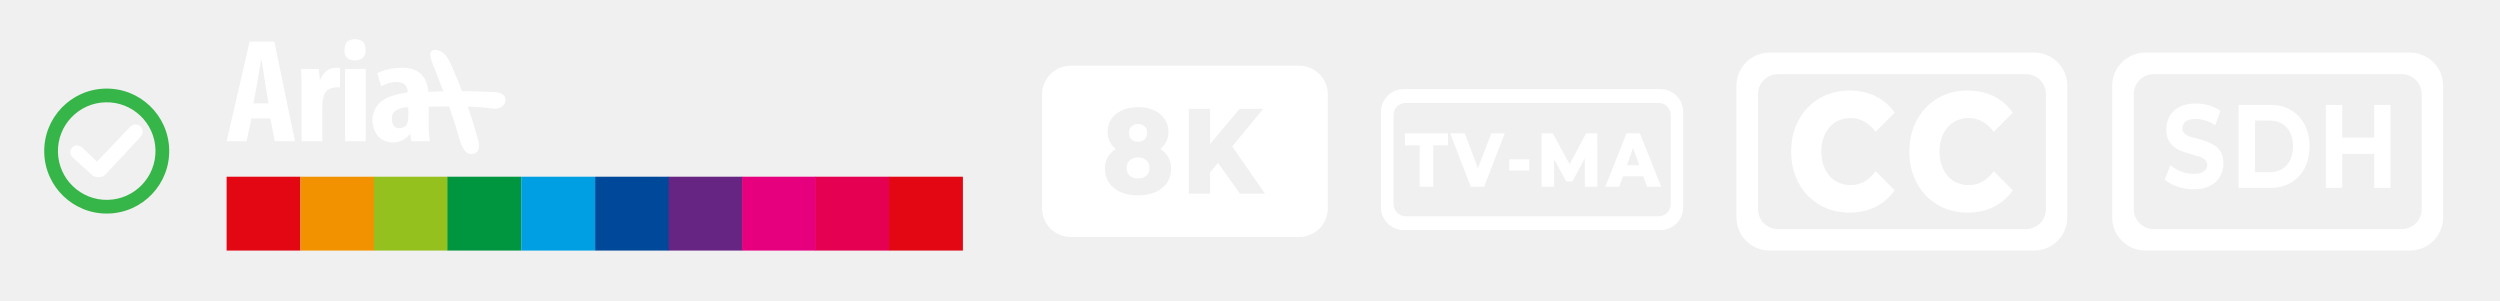
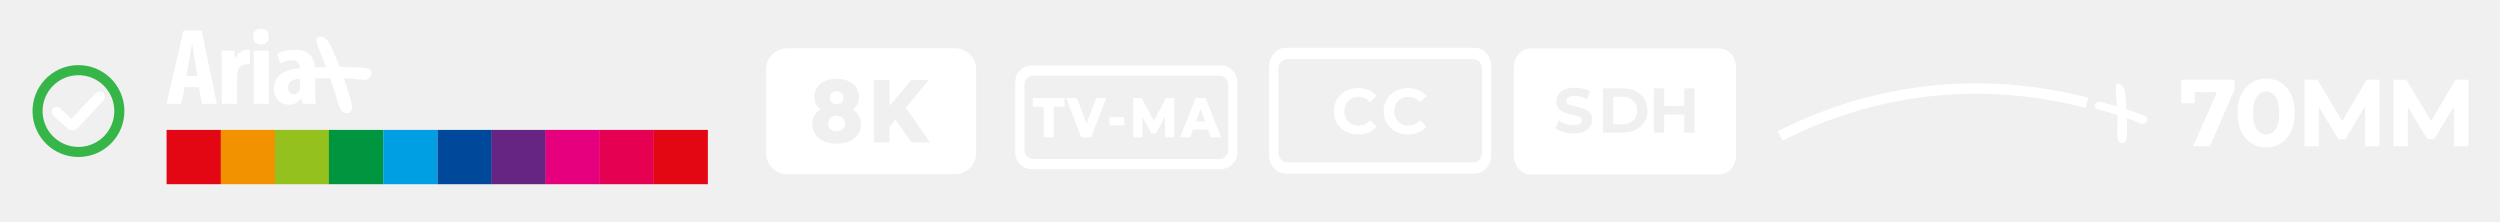
- <svg xmlns="http://www.w3.org/2000/svg" width="5196" height="625" viewBox="0 0 5196 625">
+ <svg xmlns="http://www.w3.org/2000/svg" width="7068" height="625" viewBox="0 0 7068 625">
  <defs>
    <style>
      .cls-1 {
        fill: #36b548;
      }

      .cls-1, .cls-2 {
        fill-rule: evenodd;
      }

      .cls-2 {
        fill: #fff;
      }

      .cls-3 {
        fill: #e30613;
      }

      .cls-4 {
        fill: #f39200;
      }

      .cls-5 {
        fill: #95c11f;
      }

      .cls-6 {
        fill: #009640;
      }

      .cls-7 {
        fill: #009fe3;
      }

      .cls-8 {
        fill: #004899;
      }

      .cls-9 {
        fill: #662483;
      }

      .cls-10 {
        fill: #e6007e;
      }

      .cls-11 {
        fill: #e50051;
      }
    </style>
  </defs>
  <g>
-     <path id="circleAI_1" data-name="circleAI 1" class="cls-1" d="M224.8,443.852A129.887,129.887,0,1,1,351.646,311,129.886,129.886,0,0,1,224.8,443.852Zm-5.35-231.225a101.4,101.4,0,1,0,103.719,99.027A101.4,101.4,0,0,0,219.449,212.627Z" />
-     <path id="check_1" data-name="check 1" class="cls-2" d="M291.471,285.187l-71.713,76.95-0.09,0c-3.03,3.618-8.371,6.09-14.51,6.232s-11.588-2.08-14.782-5.554l-0.09,0-39.637-36.04c-0.109-.11-4.7-5.281-4.567-9.991a14.045,14.045,0,0,1,13.844-14.5c7.212,0.036,12.247,5.546,12.247,5.546L201.456,335.8l67.876-70.894a24.57,24.57,0,0,1,5.591-4.469,11.985,11.985,0,0,1,6.407-1.776,14.967,14.967,0,0,1,15.31,14.613C296.794,279.965,291.471,285.187,291.471,285.187Z" />
+     <path id="circleAI_1" data-name="circleAI 1" class="cls-1" d="M224.8,443.852A129.887,129.887,0,1,1,351.646,311,129.886,129.886,0,0,1,224.8,443.852Zm-5.351-231.225a101.4,101.4,0,1,0,103.72,99.027A101.4,101.4,0,0,0,219.448,212.627Z" />
+     <path id="check_1" data-name="check 1" class="cls-2" d="M291.471,285.187l-71.713,76.95-0.09,0c-3.03,3.618-8.371,6.09-14.51,6.232s-11.588-2.08-14.782-5.554l-0.09,0-39.637-36.04c-0.11-.11-4.7-5.281-4.567-9.991a14.044,14.044,0,0,1,13.843-14.5c7.213,0.036,12.248,5.546,12.248,5.546L201.455,335.8l67.877-70.894a24.527,24.527,0,0,1,5.59-4.469,11.991,11.991,0,0,1,6.408-1.776,14.965,14.965,0,0,1,15.309,14.613C296.794,279.965,291.471,285.187,291.471,285.187Z" />
  </g>
-   <path id="_8K" data-name="8K" class="cls-2" d="M2700.07,492.5H2225.45a59.629,59.629,0,0,1-59.63-59.625V196.16a59.63,59.63,0,0,1,59.63-59.626h474.62a59.622,59.622,0,0,1,59.62,59.626V432.872A59.621,59.621,0,0,1,2700.07,492.5ZM2420.4,300.389q8.04-10.954,8.04-26.318,0-15.614-8.04-27.074a53.317,53.317,0,0,0-22.19-17.882q-14.16-6.422-32.96-6.422-18.57,0-32.84,6.422T2310.1,247q-8.04,11.463-8.04,27.074,0,15.365,8.04,26.318a45.9,45.9,0,0,0,9.11,9.263,51.111,51.111,0,0,0-13.98,12.648q-8.835,11.712-8.83,28.334,0,16.875,8.61,29.341,8.595,12.466,24.12,19.266,15.51,6.8,36.12,6.8t36.13-6.8q15.51-6.8,24.12-19.266t8.61-29.341q0-16.37-8.72-28.208a49.989,49.989,0,0,0-14-12.8A46.465,46.465,0,0,0,2420.4,300.389Zm205.09-74.17h-49.15l-61.38,73.24v-73.24H2470.8v176.3h44.16V358.351l16.65-19.837,45.41,64h52.09l-68.03-98.185ZM2365.25,371.034q-10.86,0-17.32-5.793t-6.46-16.118q0-10.071,6.46-15.993t17.32-5.918q10.875,0,17.33,5.918t6.45,15.993q0,10.329-6.45,16.118T2365.25,371.034Zm0-76.311q-8.37,0-13.59-4.911-5.2-4.913-5.21-13.475,0-9.066,5.33-13.851a19.387,19.387,0,0,1,13.47-4.786,19.817,19.817,0,0,1,13.59,4.786q5.445,4.787,5.44,13.6,0,8.563-5.32,13.6T2365.25,294.723Z" />
-   <path id="CC" class="cls-2" d="M4227.7,520.777H3678.05a69.057,69.057,0,0,1-69.06-69.053V178.276a69.057,69.057,0,0,1,69.06-69.053H4227.7a69.057,69.057,0,0,1,69.06,69.053V451.724A69.057,69.057,0,0,1,4227.7,520.777Zm24.52-325.238a41.431,41.431,0,0,0-41.43-41.431H3695.31a41.431,41.431,0,0,0-41.43,41.431V434.806a41.432,41.432,0,0,0,41.43,41.432h515.48a41.432,41.432,0,0,0,41.43-41.432V195.539ZM4048.1,365.725a52.927,52.927,0,0,0,19.29,14.114,61.738,61.738,0,0,0,24.78,4.879,56.056,56.056,0,0,0,28.22-7.319q12.87-7.319,23.53-21.606l39.52,39.728a105.744,105.744,0,0,1-39.99,34.5q-24,11.842-54.42,11.849a122.6,122.6,0,0,1-47.99-9.235,113.848,113.848,0,0,1-38.26-26.138,119.681,119.681,0,0,1-25.41-40.252q-9.1-23.343-9.09-51.229t9.09-51.229a119.8,119.8,0,0,1,25.41-40.252,114,114,0,0,1,38.26-26.137,122.6,122.6,0,0,1,47.99-9.235q30.42,0,54.42,11.674a104.4,104.4,0,0,1,39.99,34.327L4143.92,273.9q-10.665-13.933-23.53-21.258a56.056,56.056,0,0,0-28.22-7.319,61.841,61.841,0,0,0-24.78,4.879,53.044,53.044,0,0,0-19.29,14.115,67.932,67.932,0,0,0-12.55,22.129,92.016,92.016,0,0,0,0,57.154A67.823,67.823,0,0,0,4048.1,365.725Zm-245.59,0a53.1,53.1,0,0,0,19.29,14.114,61.773,61.773,0,0,0,24.78,4.879,56.12,56.12,0,0,0,28.23-7.319q12.855-7.319,23.52-21.606l39.52,39.728a105.6,105.6,0,0,1-39.99,34.5q-23.985,11.842-54.41,11.849a122.56,122.56,0,0,1-47.99-9.235,113.888,113.888,0,0,1-38.27-26.138,119.813,119.813,0,0,1-25.4-40.252q-9.105-23.343-9.1-51.229t9.1-51.229a119.932,119.932,0,0,1,25.4-40.252,114.045,114.045,0,0,1,38.27-26.137,122.56,122.56,0,0,1,47.99-9.235q30.4,0,54.41,11.674a104.253,104.253,0,0,1,39.99,34.327L3898.33,273.9q-10.665-13.933-23.52-21.258a56.12,56.12,0,0,0-28.23-7.319,61.875,61.875,0,0,0-24.78,4.879,53.212,53.212,0,0,0-19.29,14.115,67.912,67.912,0,0,0-12.54,22.129,92.016,92.016,0,0,0,0,57.154A67.8,67.8,0,0,0,3802.51,365.725Z" />
-   <path id="SDH" class="cls-2" d="M5008.7,520.777H4459.05a69.057,69.057,0,0,1-69.06-69.053V178.276a69.057,69.057,0,0,1,69.06-69.053H5008.7a69.057,69.057,0,0,1,69.06,69.053V451.724A69.057,69.057,0,0,1,5008.7,520.777Zm24.52-325.238a41.431,41.431,0,0,0-41.43-41.431H4476.31a41.431,41.431,0,0,0-41.43,41.431V434.806a41.432,41.432,0,0,0,41.43,41.432h515.48a41.432,41.432,0,0,0,41.43-41.432V195.539ZM4934.49,390.42V319.749h-66.35V390.42h-34.12V218.051h34.12v67.963h66.35V218.051h33.91V390.42h-33.91ZM4761.4,379.709q-18.21,10.712-42.07,10.711h-66.56V218.051h66.56q23.85,0,42.07,10.712a74.656,74.656,0,0,1,28.46,30.041q10.26,19.334,10.26,45.432t-10.26,45.431A74.633,74.633,0,0,1,4761.4,379.709Zm-1.57-104.037a43.886,43.886,0,0,0-16.75-18.591q-10.785-6.522-25.43-6.526h-30.77V357.916h30.77q14.655,0,25.43-6.525a43.714,43.714,0,0,0,16.75-18.714q5.955-12.189,5.96-28.441Q4765.79,287.742,4759.83,275.672ZM4593.75,385.988q-13.815,7.387-34.54,7.387a103.842,103.842,0,0,1-33.8-5.54q-16.23-5.541-26.06-14.4l11.51-30.042a76.147,76.147,0,0,0,22.19,12.928,71.631,71.631,0,0,0,26.16,5.048q10.05,0,16.22-2.463a19.963,19.963,0,0,0,9.11-6.525,15.8,15.8,0,0,0,2.93-9.48,13.884,13.884,0,0,0-4.61-10.958,35.518,35.518,0,0,0-12.24-6.649q-7.65-2.585-16.64-4.924t-18.11-5.664a68.1,68.1,0,0,1-16.74-8.865,39.266,39.266,0,0,1-12.14-14.528q-4.5-8.985-4.5-22.531a55,55,0,0,1,6.7-26.963q6.69-12.189,20.4-19.453t34.43-7.265a97.163,97.163,0,0,1,27.32,3.94,74.749,74.749,0,0,1,23.55,11.327L4604.21,260.4a78.932,78.932,0,0,0-20.3-9.973,66.348,66.348,0,0,0-20.09-3.324q-10.05,0-16.12,2.585a18.949,18.949,0,0,0-8.9,7.018,17.978,17.978,0,0,0-2.82,9.85,14.248,14.248,0,0,0,4.6,11.081,31.746,31.746,0,0,0,12.14,6.525c5.03,1.562,10.6,3.12,16.75,4.679a165.294,165.294,0,0,1,18.21,5.786,76.055,76.055,0,0,1,16.53,8.742,39.518,39.518,0,0,1,12.25,14.282q4.7,8.991,4.7,22.285a53.254,53.254,0,0,1-6.8,26.594Q4607.565,378.6,4593.75,385.988Z" />
-   <path id="TV-MA" class="cls-2" d="M3450.95,478.215H2917.57a47.422,47.422,0,0,1-47.42-47.426V232.551a47.422,47.422,0,0,1,47.42-47.426h533.38a47.424,47.424,0,0,1,47.43,47.426V430.789A47.424,47.424,0,0,1,3450.95,478.215Zm21.5-239.025a25.291,25.291,0,0,0-25.29-25.294H2921.68a25.291,25.291,0,0,0-25.29,25.294V424.15a25.291,25.291,0,0,0,25.29,25.294h525.48a25.291,25.291,0,0,0,25.29-25.294V239.19Zm-57.1,127.181h-42.21l-7.85,21.709h-28.8l44.06-110.922h27.81l44.21,110.922H3423.2Zm-21.1-58.444-12.82,35.467h25.63Zm-100.51,21.3-25.71,47.918h-12.55l-25.53-46.272V388.08H3204V277.158h23.24l35.02,64.086,34.3-64.086h23.24l0.14,110.922h-25.95Zm-156.91,1.965h41.64v23.293h-41.64V331.193Zm-80.01,56.887-42.64-110.922h30.38l27.18,72.349,27.73-72.349h27.95L3084.63,388.08h-27.81Zm-77.86,0h-28.24V302.036h-30.66V277.158h89.42v24.878h-30.52V388.08Z" />
+   <path id="_8K" data-name="8K" class="cls-2" d="M2700.07,492.5H2225.45a59.629,59.629,0,0,1-59.63-59.625V196.16a59.63,59.63,0,0,1,59.63-59.626h474.62a59.622,59.622,0,0,1,59.62,59.626V432.872A59.621,59.621,0,0,1,2700.07,492.5ZM2420.4,300.389q8.04-10.954,8.04-26.318,0-15.614-8.04-27.074a53.317,53.317,0,0,0-22.19-17.882q-14.16-6.422-32.96-6.422-18.57,0-32.84,6.422T2310.1,247q-8.04,11.463-8.04,27.074,0,15.365,8.04,26.318a45.634,45.634,0,0,0,9.11,9.263,51.111,51.111,0,0,0-13.98,12.648q-8.835,11.712-8.83,28.334,0,16.875,8.61,29.341,8.595,12.466,24.12,19.266,15.51,6.8,36.12,6.8t36.13-6.8q15.51-6.8,24.12-19.266t8.61-29.341q0-16.37-8.72-28.208a49.989,49.989,0,0,0-14-12.8A46.465,46.465,0,0,0,2420.4,300.389Zm205.09-74.17h-49.15l-61.38,73.24v-73.24H2470.8v176.3h44.16V358.351l16.65-19.837,45.41,64h52.09l-68.03-98.185ZM2365.25,371.034q-10.86,0-17.32-5.793t-6.46-16.118q0-10.071,6.46-15.993t17.32-5.918q10.875,0,17.33,5.918t6.45,15.993q0,10.329-6.45,16.118T2365.25,371.034Zm0-76.311q-8.385,0-13.59-4.912t-5.21-13.474q0-9.066,5.33-13.852a19.391,19.391,0,0,1,13.47-4.785,19.821,19.821,0,0,1,13.59,4.785q5.445,4.788,5.44,13.6,0,8.563-5.32,13.6T2365.25,294.723Z" />
+   <path id="TV-MA" class="cls-2" d="M3450.95,478.215H2917.57a47.422,47.422,0,0,1-47.42-47.426V232.551a47.422,47.422,0,0,1,47.42-47.426h533.38a47.431,47.431,0,0,1,47.43,47.426V430.789A47.431,47.431,0,0,1,3450.95,478.215Zm21.5-239.025a25.291,25.291,0,0,0-25.29-25.294H2921.68a25.291,25.291,0,0,0-25.29,25.294V424.15a25.29,25.29,0,0,0,25.29,25.293h525.48a25.29,25.29,0,0,0,25.29-25.293V239.19Zm-57.1,127.181h-42.21l-7.85,21.709h-28.8l44.06-110.922h27.81l44.21,110.922H3423.2Zm-21.11-58.444-12.81,35.467h25.63Zm-100.5,21.3-25.71,47.918h-12.55l-25.53-46.272V388.08H3204V277.158h23.24l35.02,64.086,34.29-64.086h23.25l0.14,110.922h-25.95Zm-156.91,1.965h41.64v23.293h-41.64V331.193Zm-80.01,56.887-42.64-110.922h30.38l27.18,72.349,27.73-72.349h27.95L3084.63,388.08h-27.81Zm-77.86,0h-28.24V302.036h-30.66V277.158h89.42v24.878h-30.52V388.08Z" />
+   <path id="TV-MA_copy" data-name="TV-MA copy" class="cls-2" d="M4168.59,491H3635.4c-26.18,0-47.41-23.617-47.41-52.75V187.75c0-29.133,21.23-52.75,47.41-52.75h533.19c26.19,0,47.41,23.617,47.41,52.75v250.5C4216,467.379,4194.78,491,4168.59,491Zm21.5-295.861c0-15.538-11.32-28.133-25.29-28.133H3639.51c-13.97,0-25.29,12.6-25.29,28.133V430.861c0,15.537,11.32,28.133,25.29,28.133H4164.8c13.97,0,25.29-12.6,25.29-28.133V195.135Z" />
+   <path id="SDH" class="cls-2" d="M4860.59,493H4327.4c-26.18,0-47.41-23.617-47.41-52.75V189.75c0-29.133,21.23-52.75,47.41-52.75h533.19c26.19,0,47.41,23.617,47.41,52.75v250.5C4908,469.379,4886.78,493,4860.59,493ZM4497.33,322.254a30.521,30.521,0,0,0-10.45-10.361,69.489,69.489,0,0,0-14.11-6.342,158.33,158.33,0,0,0-15.54-4.2q-7.86-1.7-14.29-3.395a28.7,28.7,0,0,1-10.36-4.733,9.66,9.66,0,0,1-3.93-8.039,11.618,11.618,0,0,1,2.41-7.146,15.941,15.941,0,0,1,7.59-5.091q5.175-1.875,13.76-1.875a65.691,65.691,0,0,1,17.14,2.411,72.747,72.747,0,0,1,17.33,7.235l9.11-21.794a68.93,68.93,0,0,0-20.09-8.217,96.664,96.664,0,0,0-23.32-2.858q-17.685,0-29.38,5.269t-17.42,14.113a35.294,35.294,0,0,0-5.72,19.561q0,9.826,3.85,16.345a30.121,30.121,0,0,0,10.36,10.539,62.093,62.093,0,0,0,14.29,6.431q7.77,2.412,15.45,4.109t14.2,3.573a32.173,32.173,0,0,1,10.45,4.823,9.425,9.425,0,0,1,3.93,7.949,10.289,10.289,0,0,1-2.5,6.878,17.185,17.185,0,0,1-7.77,4.734,44.1,44.1,0,0,1-13.84,1.786,70.664,70.664,0,0,1-22.33-3.662,68.422,68.422,0,0,1-18.94-9.378l-9.83,21.793q8.4,6.432,22.25,10.451a102.891,102.891,0,0,0,28.85,4.019q17.685,0,29.47-5.359t17.6-14.113a34.236,34.236,0,0,0,5.8-19.292Q4501.35,328.775,4497.33,322.254ZM4648.9,279.56a59.08,59.08,0,0,0-24.29-21.794Q4609.07,250,4588.7,250h-56.8V375.041h56.8q20.37,0,35.91-7.77a59.066,59.066,0,0,0,24.29-21.794q8.76-14.022,8.76-32.959T4648.9,279.56ZM4790.56,250h-28.94v49.3h-56.63V250h-29.11V375.041h29.11V323.772h56.63v51.269h28.94V250Zm-181.58,96.732q-9.21,4.736-21.71,4.734h-26.26V273.575h26.26q12.51,0,21.71,4.734a34.407,34.407,0,0,1,14.29,13.487q5.085,8.755,5.09,20.722a40.665,40.665,0,0,1-5.09,20.633A34.21,34.21,0,0,1,4608.98,346.727Z" />
+   <path id="_originals_1" data-name="+ originals 1" class="cls-2" d="M6069.79,343.588c-6.71,11.453-18.76,7.141-30.5.385q-6.315-2.487-12.64-4.975c-1.78-.906-12.58-4.438-13.68-4.749l0.36,18.235c0.33,11.185.22,22.8-.6,34.514-0.74,10.539-3.07,18.44-13.3,17.814-9.1-.557-11.42-8.926-12.37-14.645-1.83-11.089-.16-23.428-0.33-35.509l-0.33-29.372-15.37-4.723c-11.74-3.716-24.45-7.71-35.32-9.922-10.07-2.049-14.32-4.384-14.15-10.331,0.15-5.408,4.08-10.593,7.51-11.841,5.2-1.894,11.99.693,18.8,1.77q3.87,1.223,7.73,2.444l15.78,4.3q6.72,1.914,13.42,3.828l0.21-.213-0.96-13.266c-0.99-11.571-1.76-22.834-2.17-34.556-0.16-4.371-.39-14.245,4.67-16.085,1.19-.436,2.39-0.067,3.82-0.184,14,4.352,15.92,15.414,17.46,26.293,1.47,10.339,2.28,21.146,3.18,31.808,0.3,3.609.6,11.8,1.02,14.4,3.98,1.279,12.07,3.957,16.55,5.377q9.855,3.462,19.69,6.926l5.28,1.81c5.46,2.765,10.68,4.157,14.28,7.723C6070.43,333.415,6072.76,338.523,6069.79,343.588Zm-610.9-71.658c-143.47,15.539-283.96,56.9-418.95,125.437q-7.23-13.023-14.35-26.072c138.88-70.333,282.96-112.748,430.1-128.685,147.15-15.8,297.39-5.119,448.84,33.932q-4.185,14.27-8.48,28.534C5748.86,266.944,5602.37,256.527,5458.89,271.93Z" />
+   <path id="_70MM" data-name="70MM" class="cls-2" d="M6938.11,413.528l-0.49-112.313-55.47,92.138h-19.36l-55.42-90.888V413.528h-40.62v-188.3h36.05l70.51,116.895,69.1-116.895h36.31v188.3h-40.61Zm-252-112.313-55.47,92.138h-19.37l-55.41-90.888V413.528h-40.62v-188.3h36.05l70.51,116.895,69.1-116.895h36.31v188.3h-40.62ZM6448.4,405.324q-18.165,11.436-41.56,11.432-23.145,0-41.29-11.432-18.165-11.43-28.79-33.087t-10.62-52.859q0-31.2,10.62-52.858,10.635-21.651,28.79-33.087T6406.84,222q23.4,0,41.56,11.433t28.78,33.087q10.62,21.657,10.63,52.858t-10.63,52.859Q6466.56,393.894,6448.4,405.324Zm-9.42-120.647q-4.71-13.448-12.91-19.771a31.8,31.8,0,0,0-38.06,0q-8.34,6.324-13.18,19.771t-4.84,34.7q0,21.254,4.84,34.7t13.18,19.772a31.8,31.8,0,0,0,38.06,0q8.2-6.318,12.91-19.772t4.71-34.7Q6443.69,298.132,6438.98,284.677ZM6200.24,413.528l67.54-152.792h-62.69v30.935h-38.47V225.228h150.91v28.245l-69.94,160.055h-47.35Z" />
+   <path id="CC" class="cls-2" d="M3869.68,374.3a58.751,58.751,0,0,0,22.46-16.847l-19.02-17.391a44.164,44.164,0,0,1-14.4,11.322,39.661,39.661,0,0,1-17.48,3.895,43.293,43.293,0,0,1-16.31-2.989A37.647,37.647,0,0,1,3803.65,331a46.936,46.936,0,0,1,0-32.969,37.647,37.647,0,0,1,21.28-21.286,43.293,43.293,0,0,1,16.31-2.989,40.486,40.486,0,0,1,17.48,3.8,43.135,43.135,0,0,1,14.4,11.232l19.02-17.391a57.979,57.979,0,0,0-22.46-16.757,80.528,80.528,0,0,0-57.16-.906,65.115,65.115,0,0,0-21.92,13.678,62.782,62.782,0,0,0-14.49,20.832,69.439,69.439,0,0,0,0,52.535,63.392,63.392,0,0,0,14.4,20.832,64.047,64.047,0,0,0,21.83,13.678,75.921,75.921,0,0,0,27.26,4.8A75.094,75.094,0,0,0,3869.68,374.3Zm140.93,0a58.675,58.675,0,0,0,22.46-16.847l-19.02-17.391a44.164,44.164,0,0,1-14.4,11.322,39.6,39.6,0,0,1-17.48,3.895,43.241,43.241,0,0,1-16.3-2.989A37.625,37.625,0,0,1,3944.58,331a46.936,46.936,0,0,1,0-32.969,37.625,37.625,0,0,1,21.29-21.286,43.241,43.241,0,0,1,16.3-2.989,40.423,40.423,0,0,1,17.48,3.8,43.135,43.135,0,0,1,14.4,11.232l19.02-17.391a57.906,57.906,0,0,0-22.46-16.757,80.5,80.5,0,0,0-57.15-.906,65.016,65.016,0,0,0-21.92,13.678,62.782,62.782,0,0,0-14.49,20.832,69.314,69.314,0,0,0,0,52.535,63.31,63.31,0,0,0,36.23,34.51,75.921,75.921,0,0,0,27.26,4.8A75.045,75.045,0,0,0,4010.61,374.3Z" />
  <g>
    <g>
      <rect class="cls-3" x="471" y="367.281" width="153.5" height="153.5" />
      <rect id="Rectangle_1_copy" data-name="Rectangle 1 copy" class="cls-4" x="624.5" y="367.281" width="153.438" height="153.5" />
      <rect id="Rectangle_1_copy_2" data-name="Rectangle 1 copy 2" class="cls-5" x="777.156" y="367.281" width="153.563" height="153.5" />
      <rect id="Rectangle_1_copy_3" data-name="Rectangle 1 copy 3" class="cls-6" x="929.906" y="367.281" width="153.474" height="153.5" />
      <rect id="Rectangle_1_copy_4" data-name="Rectangle 1 copy 4" class="cls-7" x="1083.38" y="367.281" width="153.53" height="153.5" />
      <rect id="Rectangle_1_copy_5" data-name="Rectangle 1 copy 5" class="cls-8" x="1236.91" y="367.281" width="153.53" height="153.5" />
      <rect id="Rectangle_1_copy_6" data-name="Rectangle 1 copy 6" class="cls-9" x="1389.62" y="367.281" width="153.5" height="153.5" />
      <rect id="Rectangle_1_copy_7" data-name="Rectangle 1 copy 7" class="cls-10" x="1542.31" y="367.281" width="153.53" height="153.5" />
      <rect id="Rectangle_1_copy_8" data-name="Rectangle 1 copy 8" class="cls-11" x="1695.06" y="367.281" width="153.47" height="153.5" />
      <rect id="Rectangle_1_copy_9" data-name="Rectangle 1 copy 9" class="cls-3" x="1847.75" y="367.281" width="153.53" height="153.5" />
    </g>
-     <path id="Shape_346_1" data-name="Shape 346 1" class="cls-2" d="M737.942,81.491c8.634,0.381,16.113,2.535,19.622,10.052,6.207,18.558.9,35.9-24.052,33.836-12.494-1.468-19.395-9.564-17.207-24.666,0.675-4.663.92-7.915,2.9-11.057,2.736-4.351,7.6-6.761,13.63-7.825Zm-219.1,4.933h51.281L613.06,293.449H571.149l-0.171-.34q-4.513-23.473-9.029-46.951H522.422q-4.939,23.643-9.881,47.291H470.97l0.171-.34Q494.99,189.777,518.845,86.424Zm372.09,135.238q0.086,25,.171,50.013,1.022,10.886,2.044,21.774h-29.3c-2.531,0-7.187.675-9.03-.34L852.6,278.65H851.75c-9.78,13.921-32.269,23-53.667,13.438-13.774-6.152-21.237-19.4-23.852-36.914-1.04-6.962.453-14.834,2.044-20.073,8.942-29.423,37.366-38.261,71.216-42.868-0.12-23.47-21.952-24.938-41.912-18.712-4.877,1.521-9.052,4.073-13.459,5.954l-7.837-27.218c17.428-10.374,60.41-17.046,81.437-5.1,14.9,8.463,22.686,22.364,24.7,43.718l31.178-1.02L897.58,128.1c-2.039-6.479-6.558-18.985.851-23.3,8.329-3.24,20.684,1.718,26.578,8.846,5.03,5.183,9.619,14.305,13.289,22.624q7.155,16.755,14.311,33.512,3.748,9.782,7.5,19.563l33.733,0.681c9.481,0.34,18.351.535,28.451,1.02s26.23,1.462,28.28,14.63a15.323,15.323,0,0,1-2.89,11.227c-8.05,11.542-21.22,9.492-37.14,6.975L990.6,222.343l-18.4-.681q4.089,12.076,8.178,24.156c4.913,14.114,8.551,28.6,12.778,43.379,3.669,12.83,4.666,25.7-7.5,29.939-12.319,4.3-20.084-5.116-23.852-12.418-6.9-13.37-9.876-29.625-14.992-45.079q-6.643-20.243-13.289-40.487ZM542.7,124.529q-5.452,31.808-10.9,63.621-2.556,13.353-5.111,26.708H558.03q-1.7-10.035-3.407-20.073-5.452-35.04-10.9-70.086l-0.171-.17H542.7Zm164.067,56.817c-37.259-1.273-36.972,20.527-36.97,56.647v55.456H626.86V174.882q-0.6-15.819-1.193-31.641l36.971,0.17q1.107,10.971,2.215,21.944h1.363c3.8-11.428,12.455-21.012,25.044-23.815,1.57-.35,14.677-1.177,15.5,0v39.806Zm10.393-38.1H760.09V293.449H717.157V143.241Zm129.652,79.612-9.2.851c-8.764,1.846-16.846,5.753-20.956,12.248-3.139,3.574-4.1,23.789,5.282,28.578a16.879,16.879,0,0,0,10.563,1.7c14.571-2.336,16.185-12.087,16.185-29.088q-0.086-7.145-.17-14.29h-1.7Z" />
+     <path id="Shape_346_1" data-name="Shape 346 1" class="cls-2" d="M737.942,81.491c8.633,0.381,16.112,2.535,19.621,10.052,6.208,18.558.9,35.9-24.051,33.836-12.494-1.468-19.395-9.564-17.208-24.666,0.676-4.663.921-7.915,2.9-11.057,2.737-4.351,7.6-6.761,13.63-7.825Zm-219.1,4.933h51.282L613.06,293.449H571.148l-0.17-.34q-4.515-23.473-9.03-46.951H522.422q-4.941,23.643-9.882,47.291H470.97l0.171-.34Q494.99,189.777,518.844,86.424ZM890.935,221.662q0.086,25,.17,50.013,1.023,10.886,2.044,21.774h-29.3c-2.532,0-7.188.675-9.03-.34q-1.107-7.228-2.215-14.459H851.75c-9.78,13.921-32.269,23-53.667,13.438-13.775-6.152-21.237-19.4-23.852-36.914-1.04-6.962.452-14.835,2.044-20.073,8.941-29.423,37.366-38.261,71.215-42.868-0.119-23.47-21.951-24.938-41.911-18.712-4.878,1.521-9.053,4.073-13.459,5.954q-3.92-13.608-7.837-27.218c17.428-10.374,60.409-17.046,81.437-5.1,14.9,8.463,22.686,22.364,24.7,43.718l31.179-1.021L897.579,128.1c-2.038-6.479-6.557-18.985.852-23.3,8.329-3.24,20.683,1.718,26.578,8.846,5.03,5.183,9.618,14.305,13.289,22.624l14.311,33.512q3.747,9.782,7.5,19.563l33.734,0.681c9.481,0.34,18.351.535,28.451,1.02s26.23,1.462,28.28,14.63a15.323,15.323,0,0,1-2.89,11.227c-8.05,11.542-21.22,9.492-37.14,6.975L990.6,222.343l-18.4-.681,8.177,24.156c4.914,14.114,8.552,28.6,12.778,43.379,3.669,12.83,4.667,25.7-7.5,29.939-12.319,4.3-20.084-5.116-23.852-12.418-6.9-13.37-9.876-29.625-14.993-45.079q-6.644-20.243-13.289-40.487ZM542.7,124.529q-5.451,31.808-10.9,63.621-2.554,13.353-5.11,26.708H558.03q-1.7-10.035-3.408-20.073l-10.9-70.086-0.171-.17H542.7Zm164.068,56.817c-37.259-1.273-36.972,20.527-36.971,56.647v55.456H626.86V174.882q-0.6-15.819-1.193-31.641l36.971,0.17q1.106,10.971,2.215,21.944h1.362c3.8-11.428,12.456-21.012,25.045-23.815,1.569-.35,14.677-1.177,15.5,0v39.806Zm10.392-38.1H760.09V293.449H717.156V143.241Zm129.653,79.612-9.2.851c-8.764,1.846-16.845,5.753-20.955,12.248-3.139,3.574-4.1,23.789,5.282,28.578a16.877,16.877,0,0,0,10.562,1.7c14.571-2.336,16.186-12.087,16.186-29.089q-0.086-7.143-.17-14.289h-1.7Z" />
  </g>
</svg>
